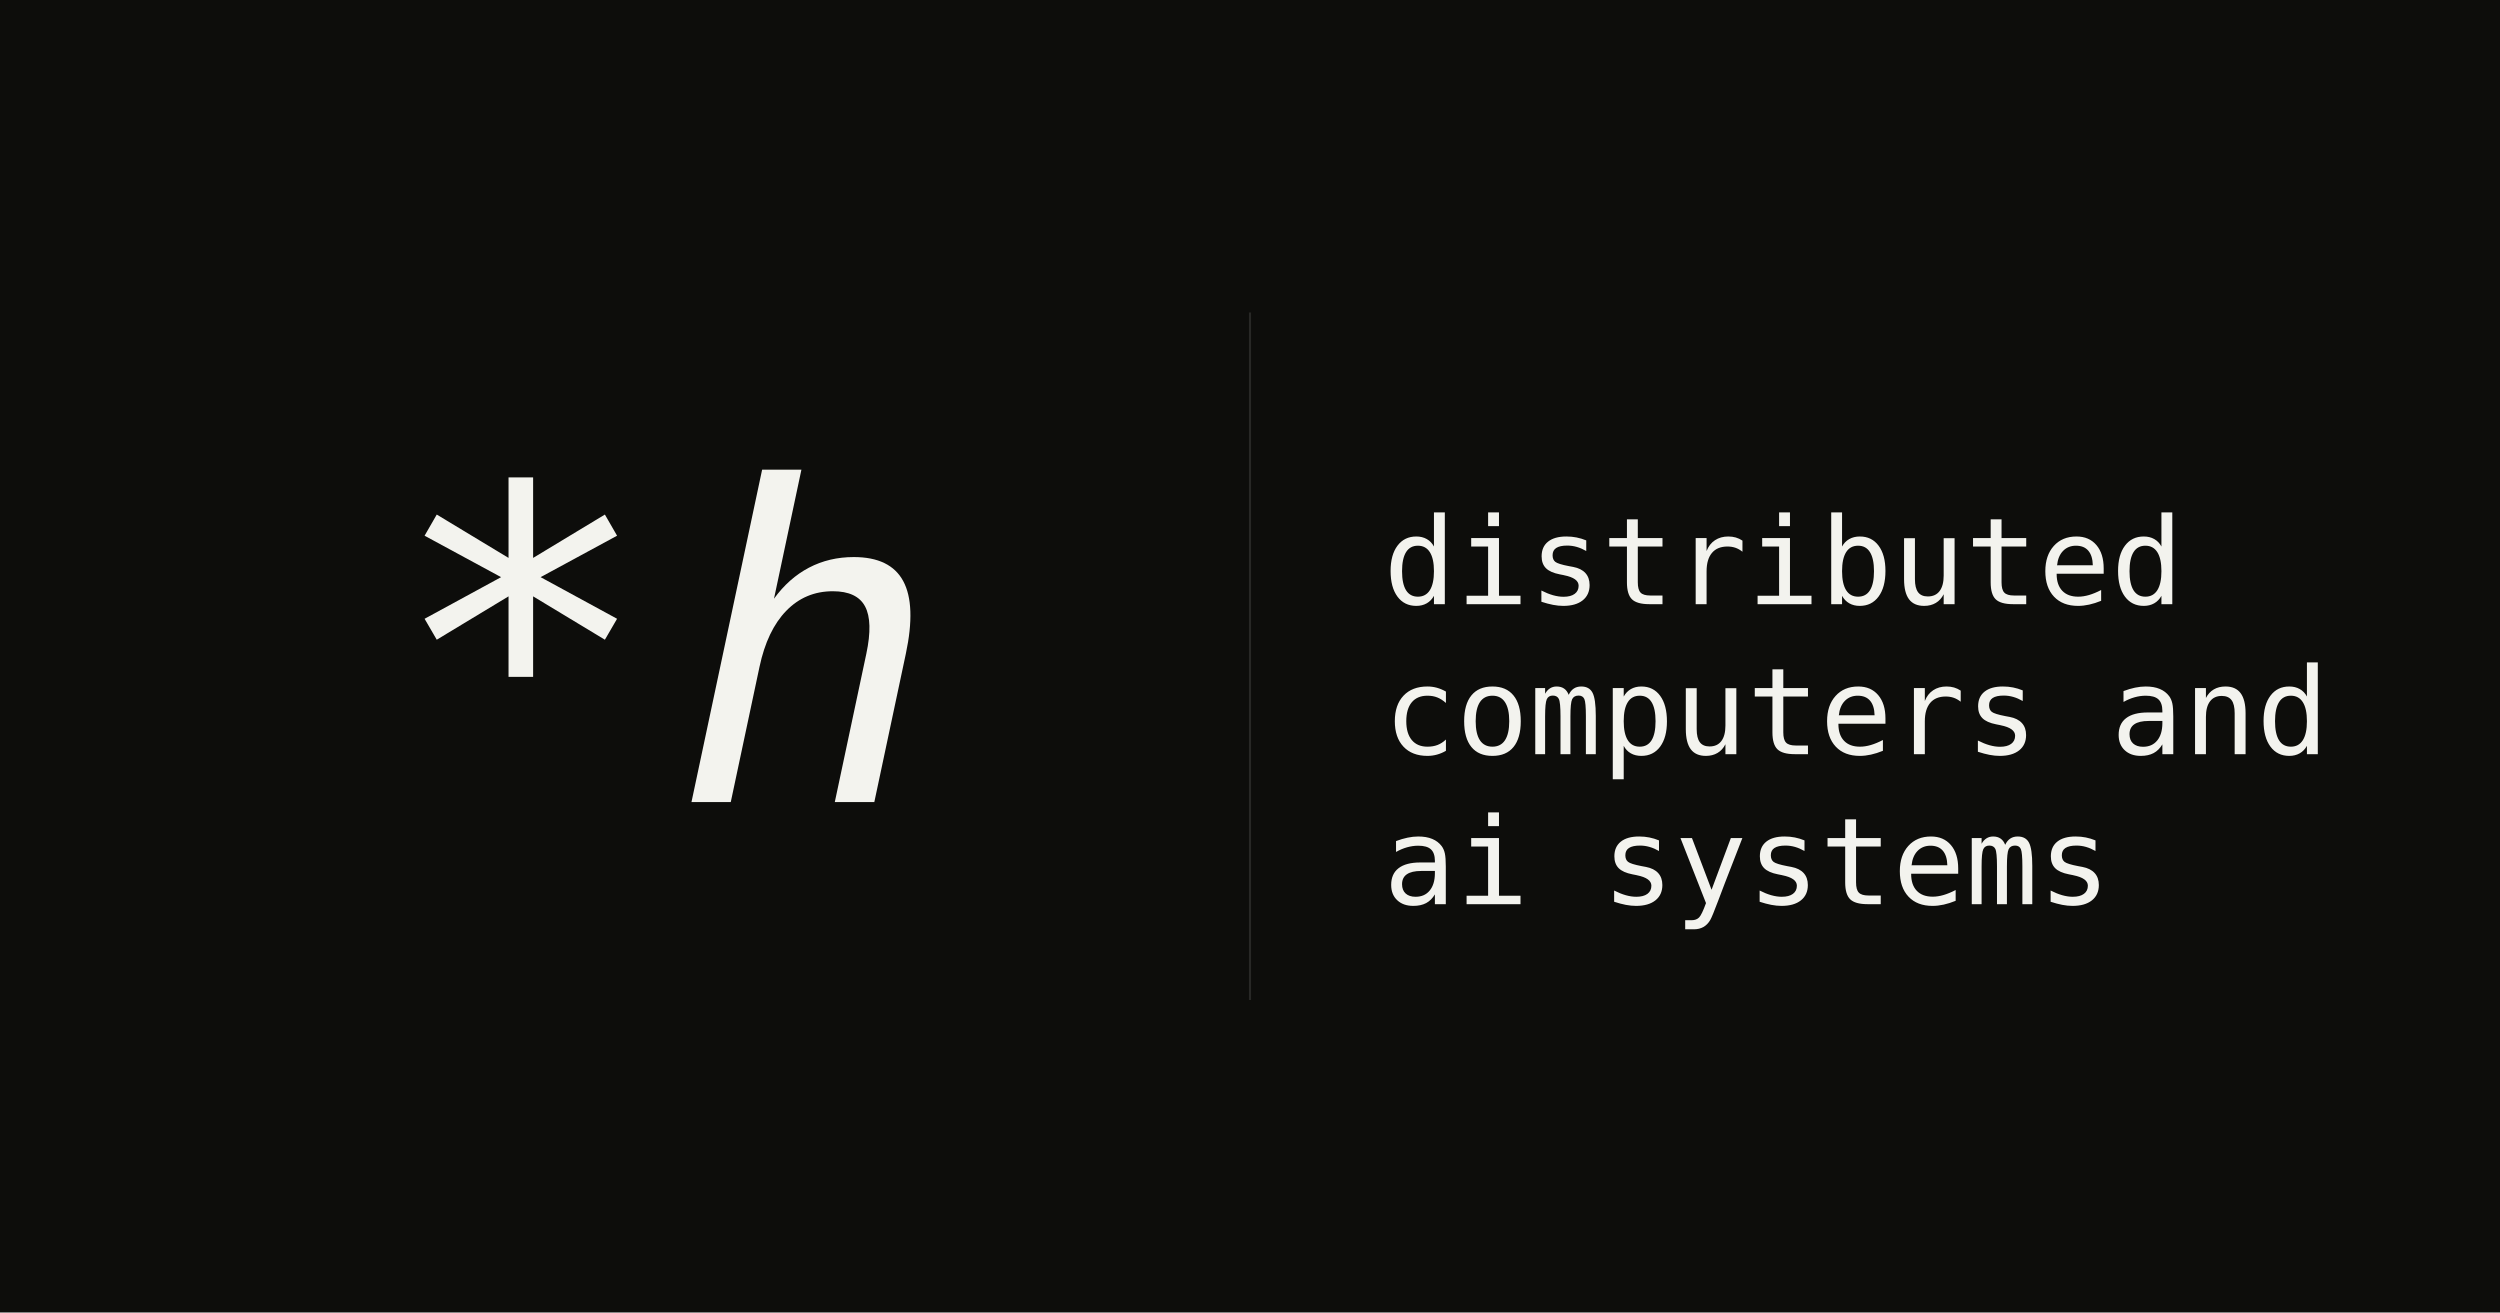
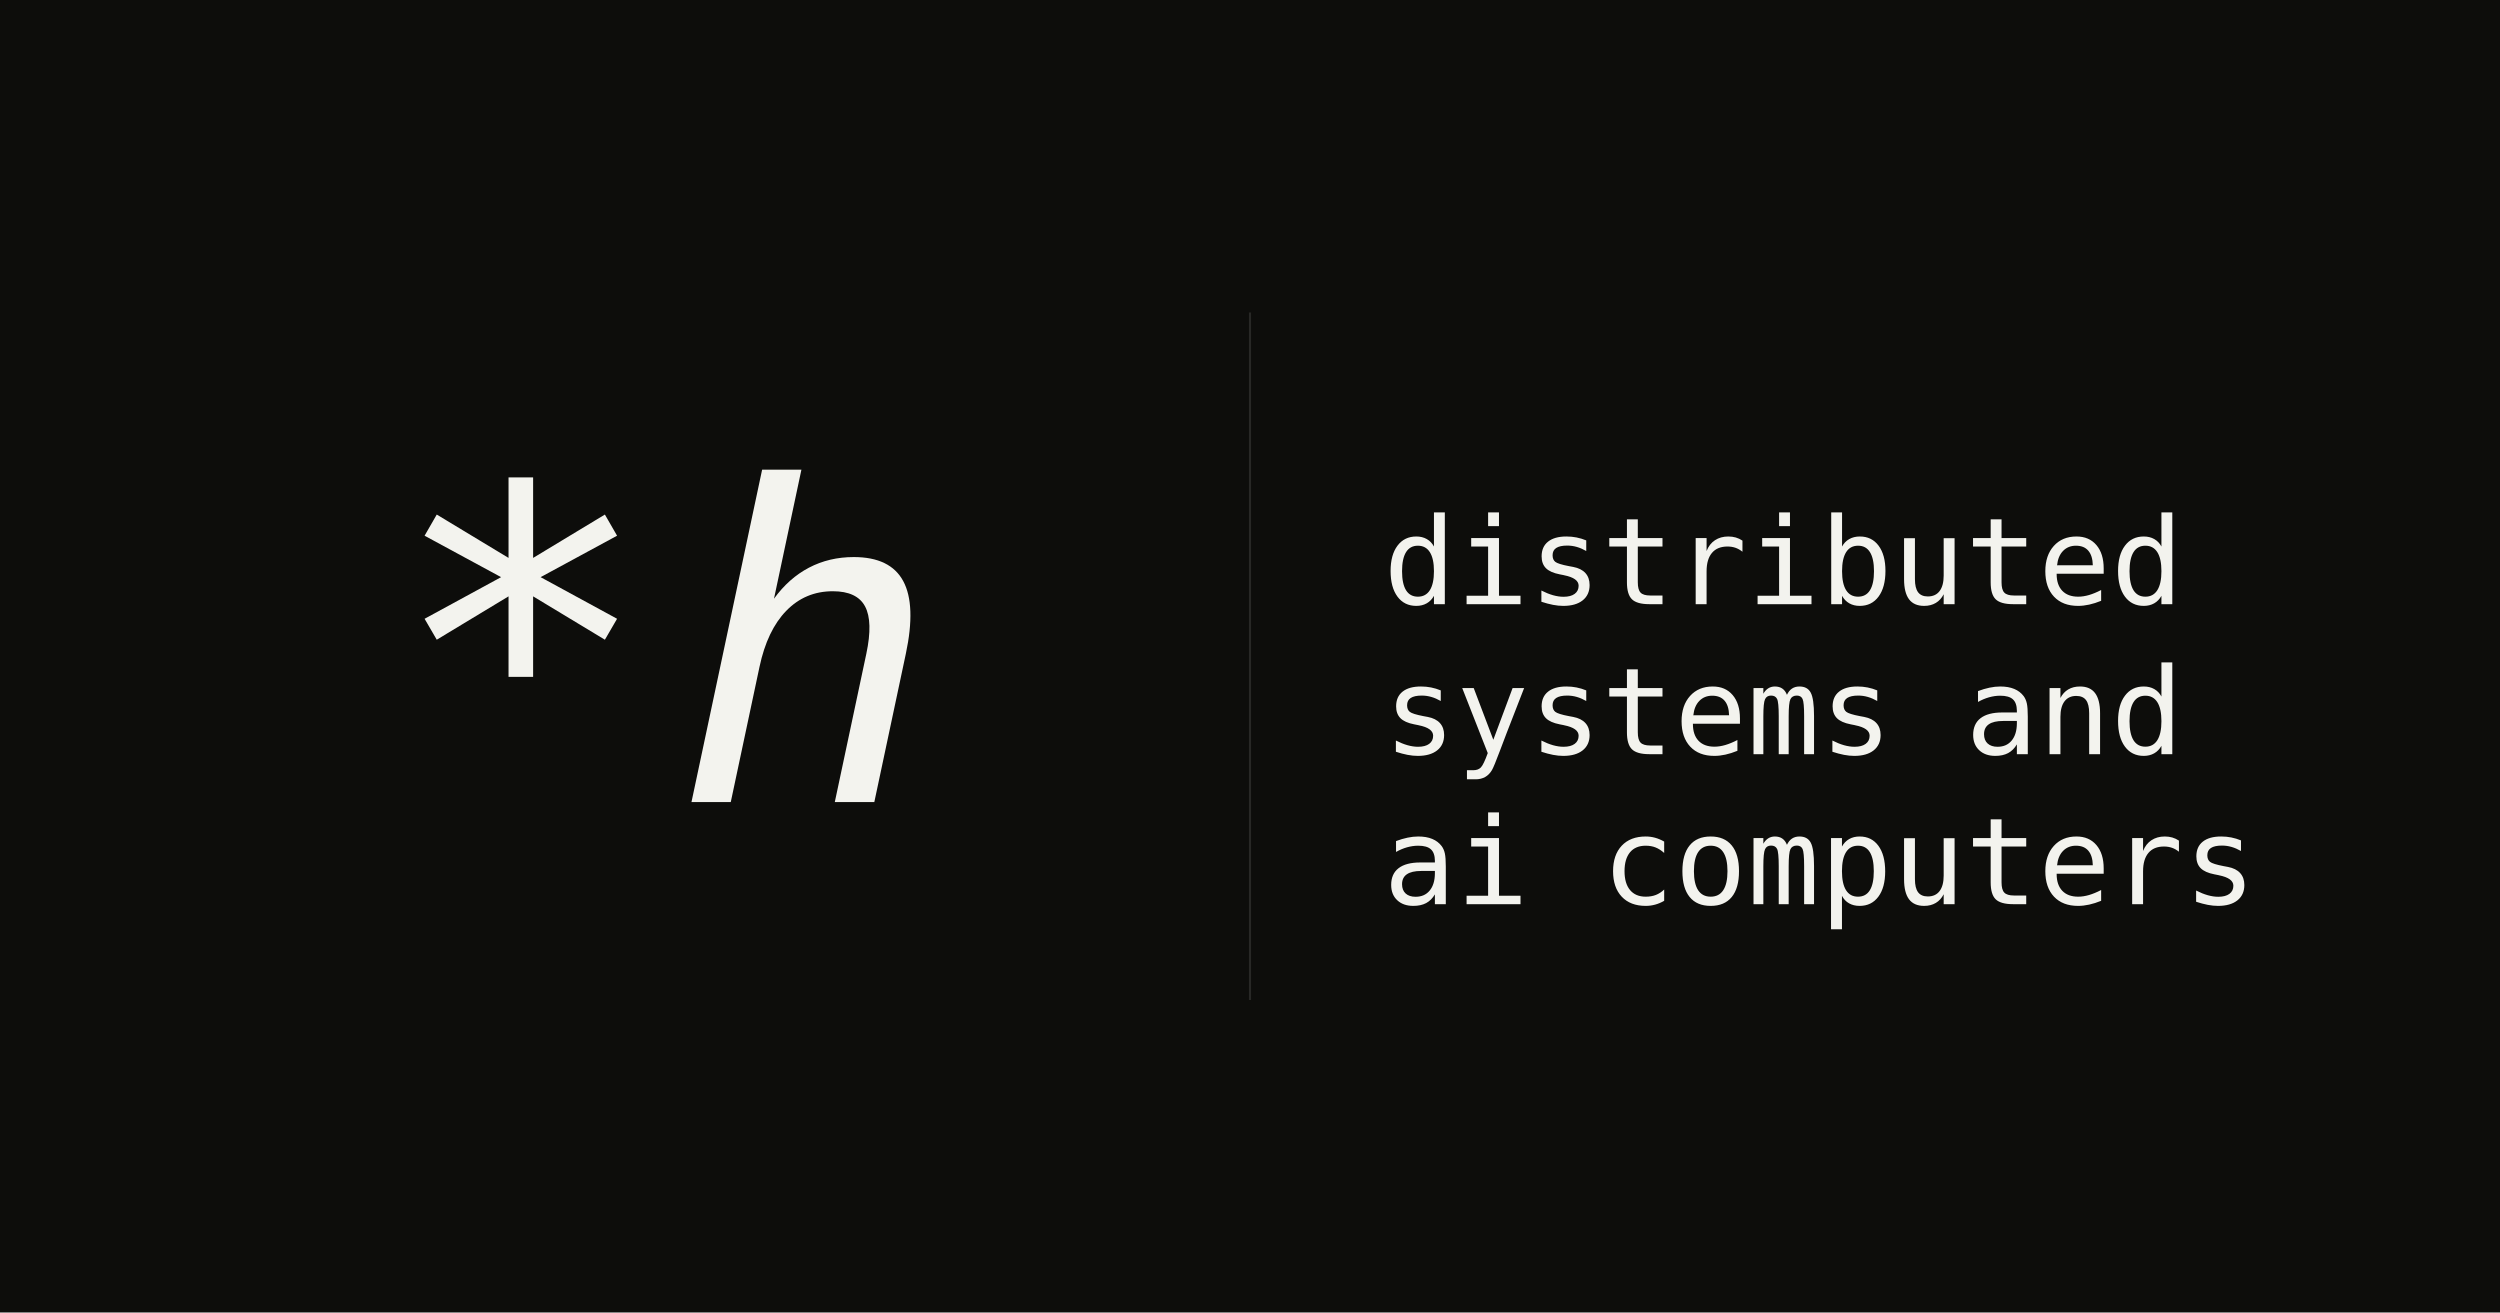
<svg xmlns="http://www.w3.org/2000/svg" width="1200" height="630" viewBox="0 0 1200 630">
  <style>
    @font-face {
      font-family: "Berkeley Mono";
      src: url("/fonts/BerkeleyMono-Regular.otf") format("opentype");
    }
    text { font-family: "Berkeley Mono", ui-monospace, monospace; }
    .fg { fill: #f3f3ee; }
    .muted { fill: #a8a49b; }
  </style>
  <rect width="1200" height="630" fill="#0d0d0b" />
  <g class="fg" font-size="210" text-anchor="middle">
    <text x="250" y="385">*</text>
    <text x="390" y="385" transform="translate(390 315) skewX(-12) translate(-390 -315)">h</text>
  </g>
  <line x1="600" y1="150" x2="600" y2="480" stroke="#f3f3ee" stroke-opacity="0.12" />
  <g class="fg" font-size="58" text-anchor="start">
    <text x="664" y="290">distributed</text>
-     <text x="664" y="362">computers and</text>
-     <text x="664" y="434">ai systems</text>
+     <text x="664" y="362">systems and</text>
+     <text x="664" y="434">ai computers</text>
  </g>
</svg>
